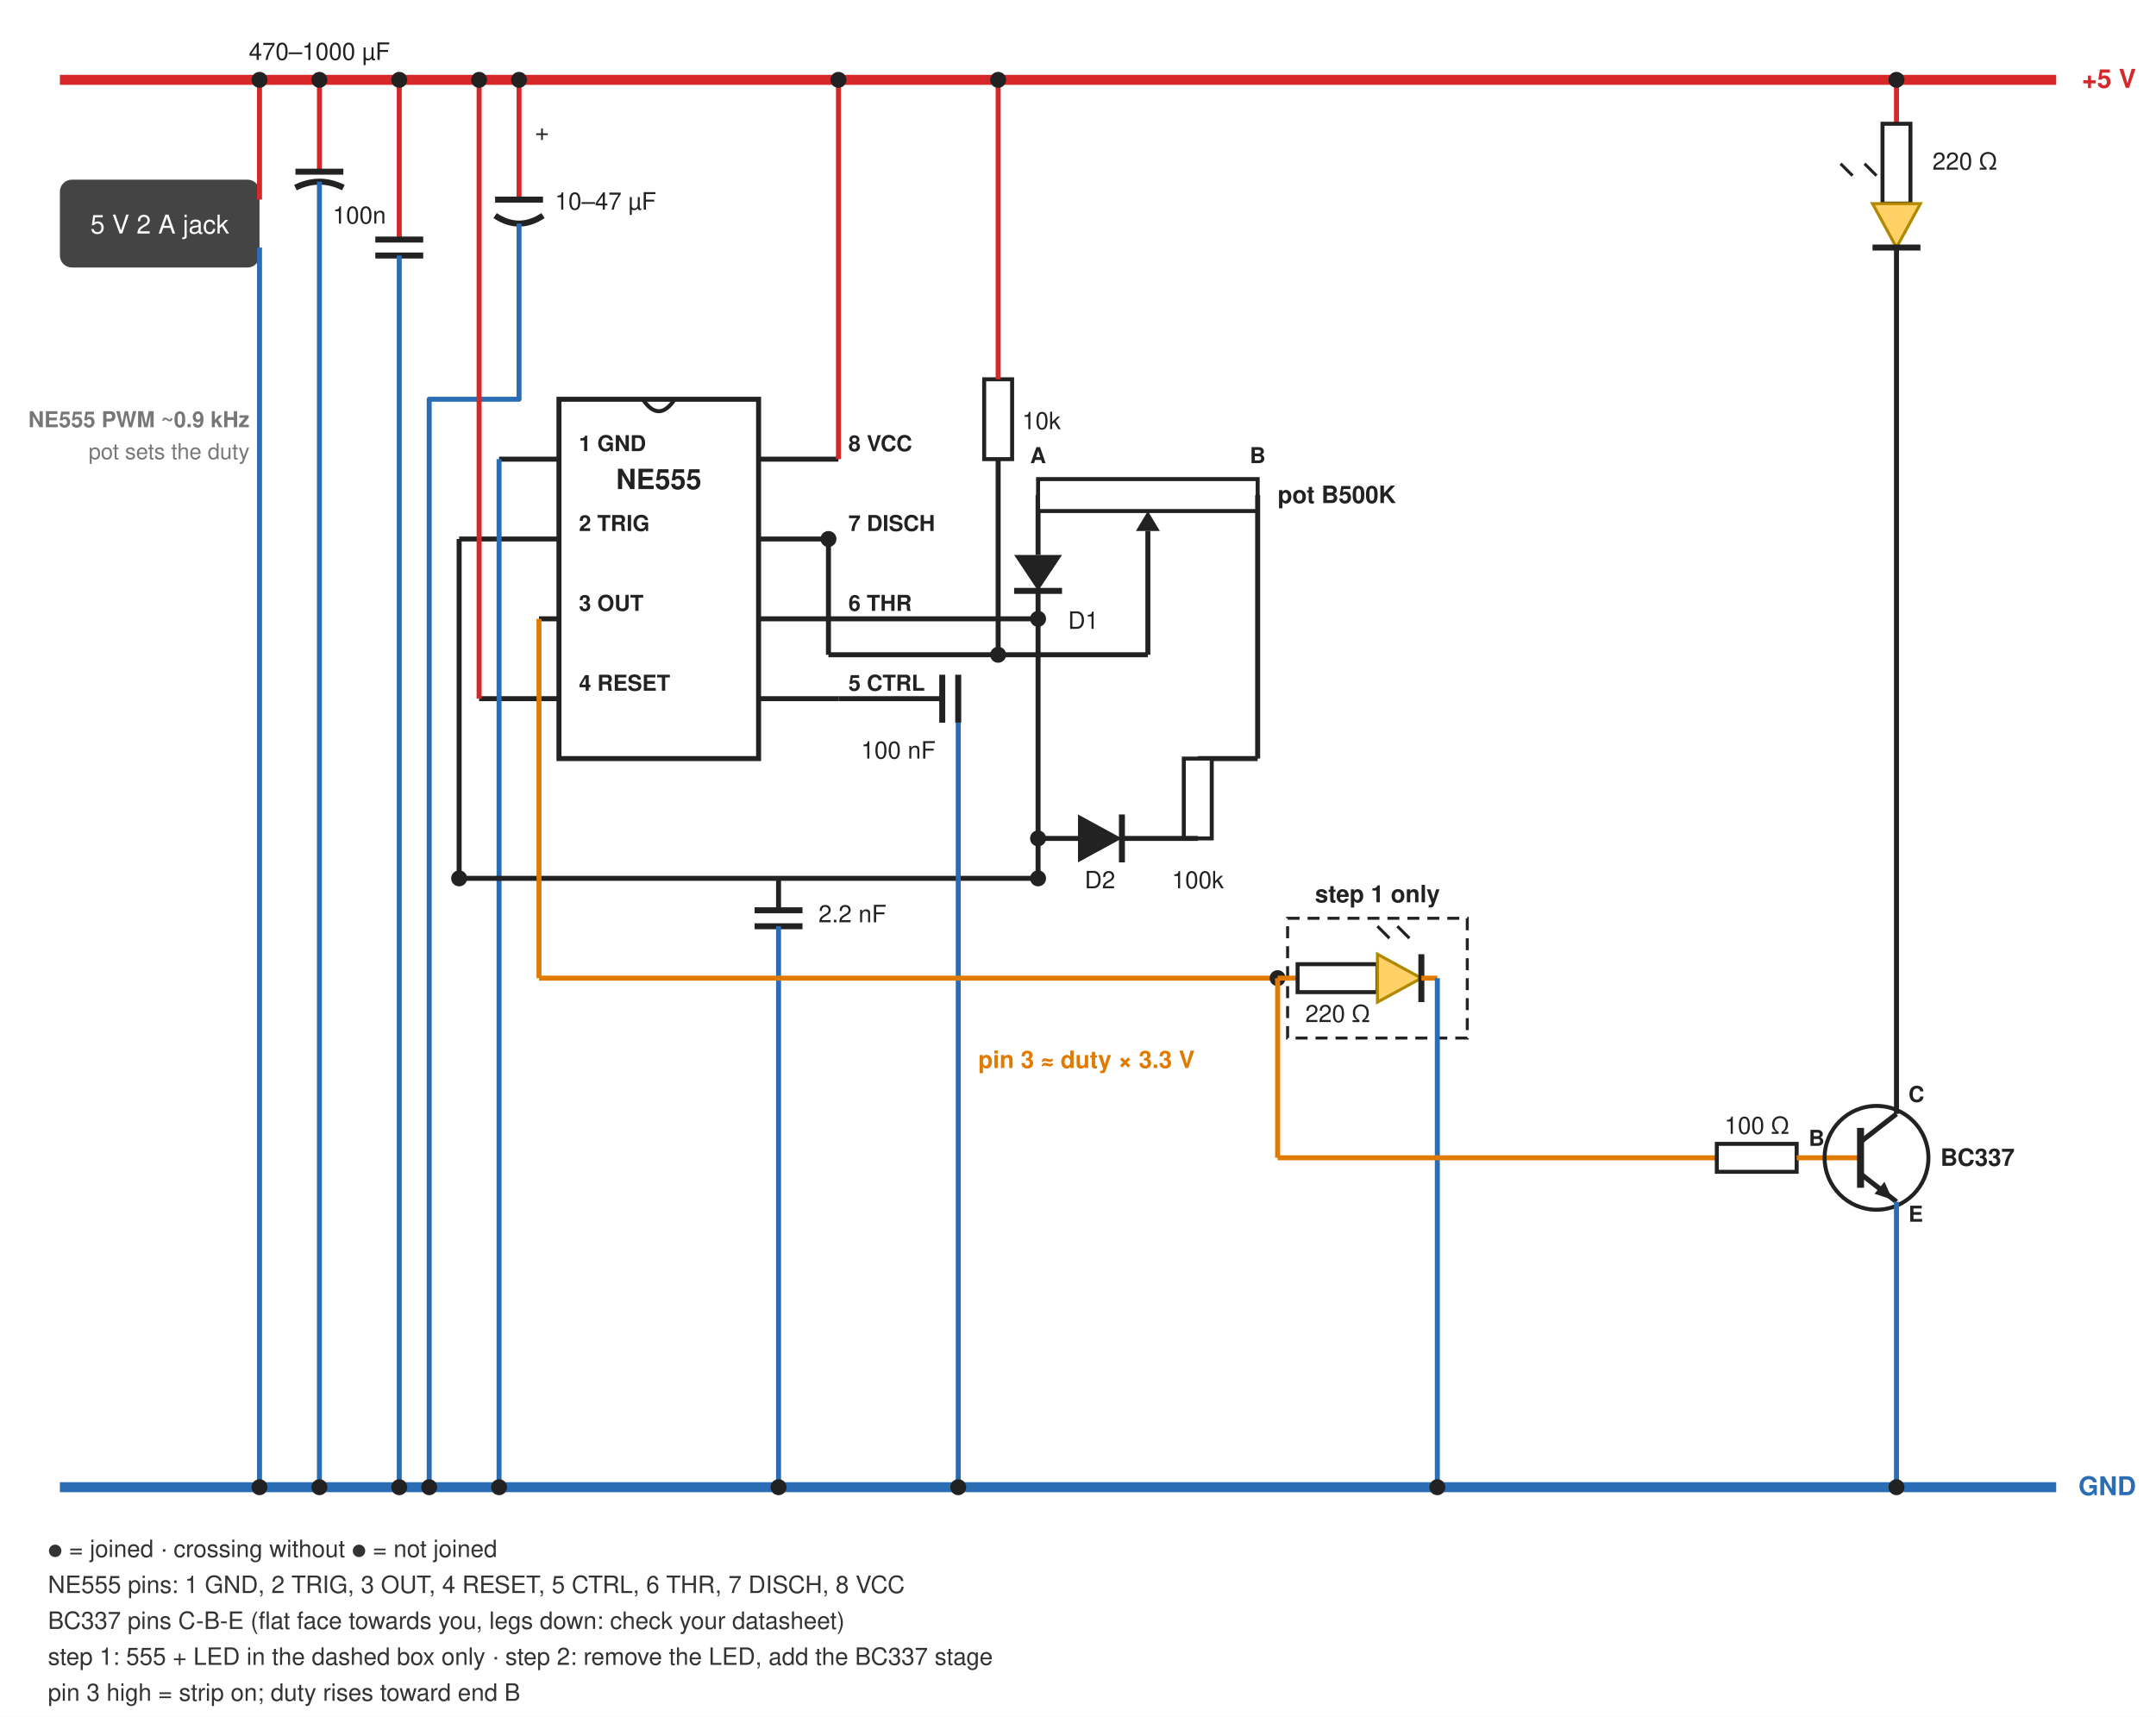
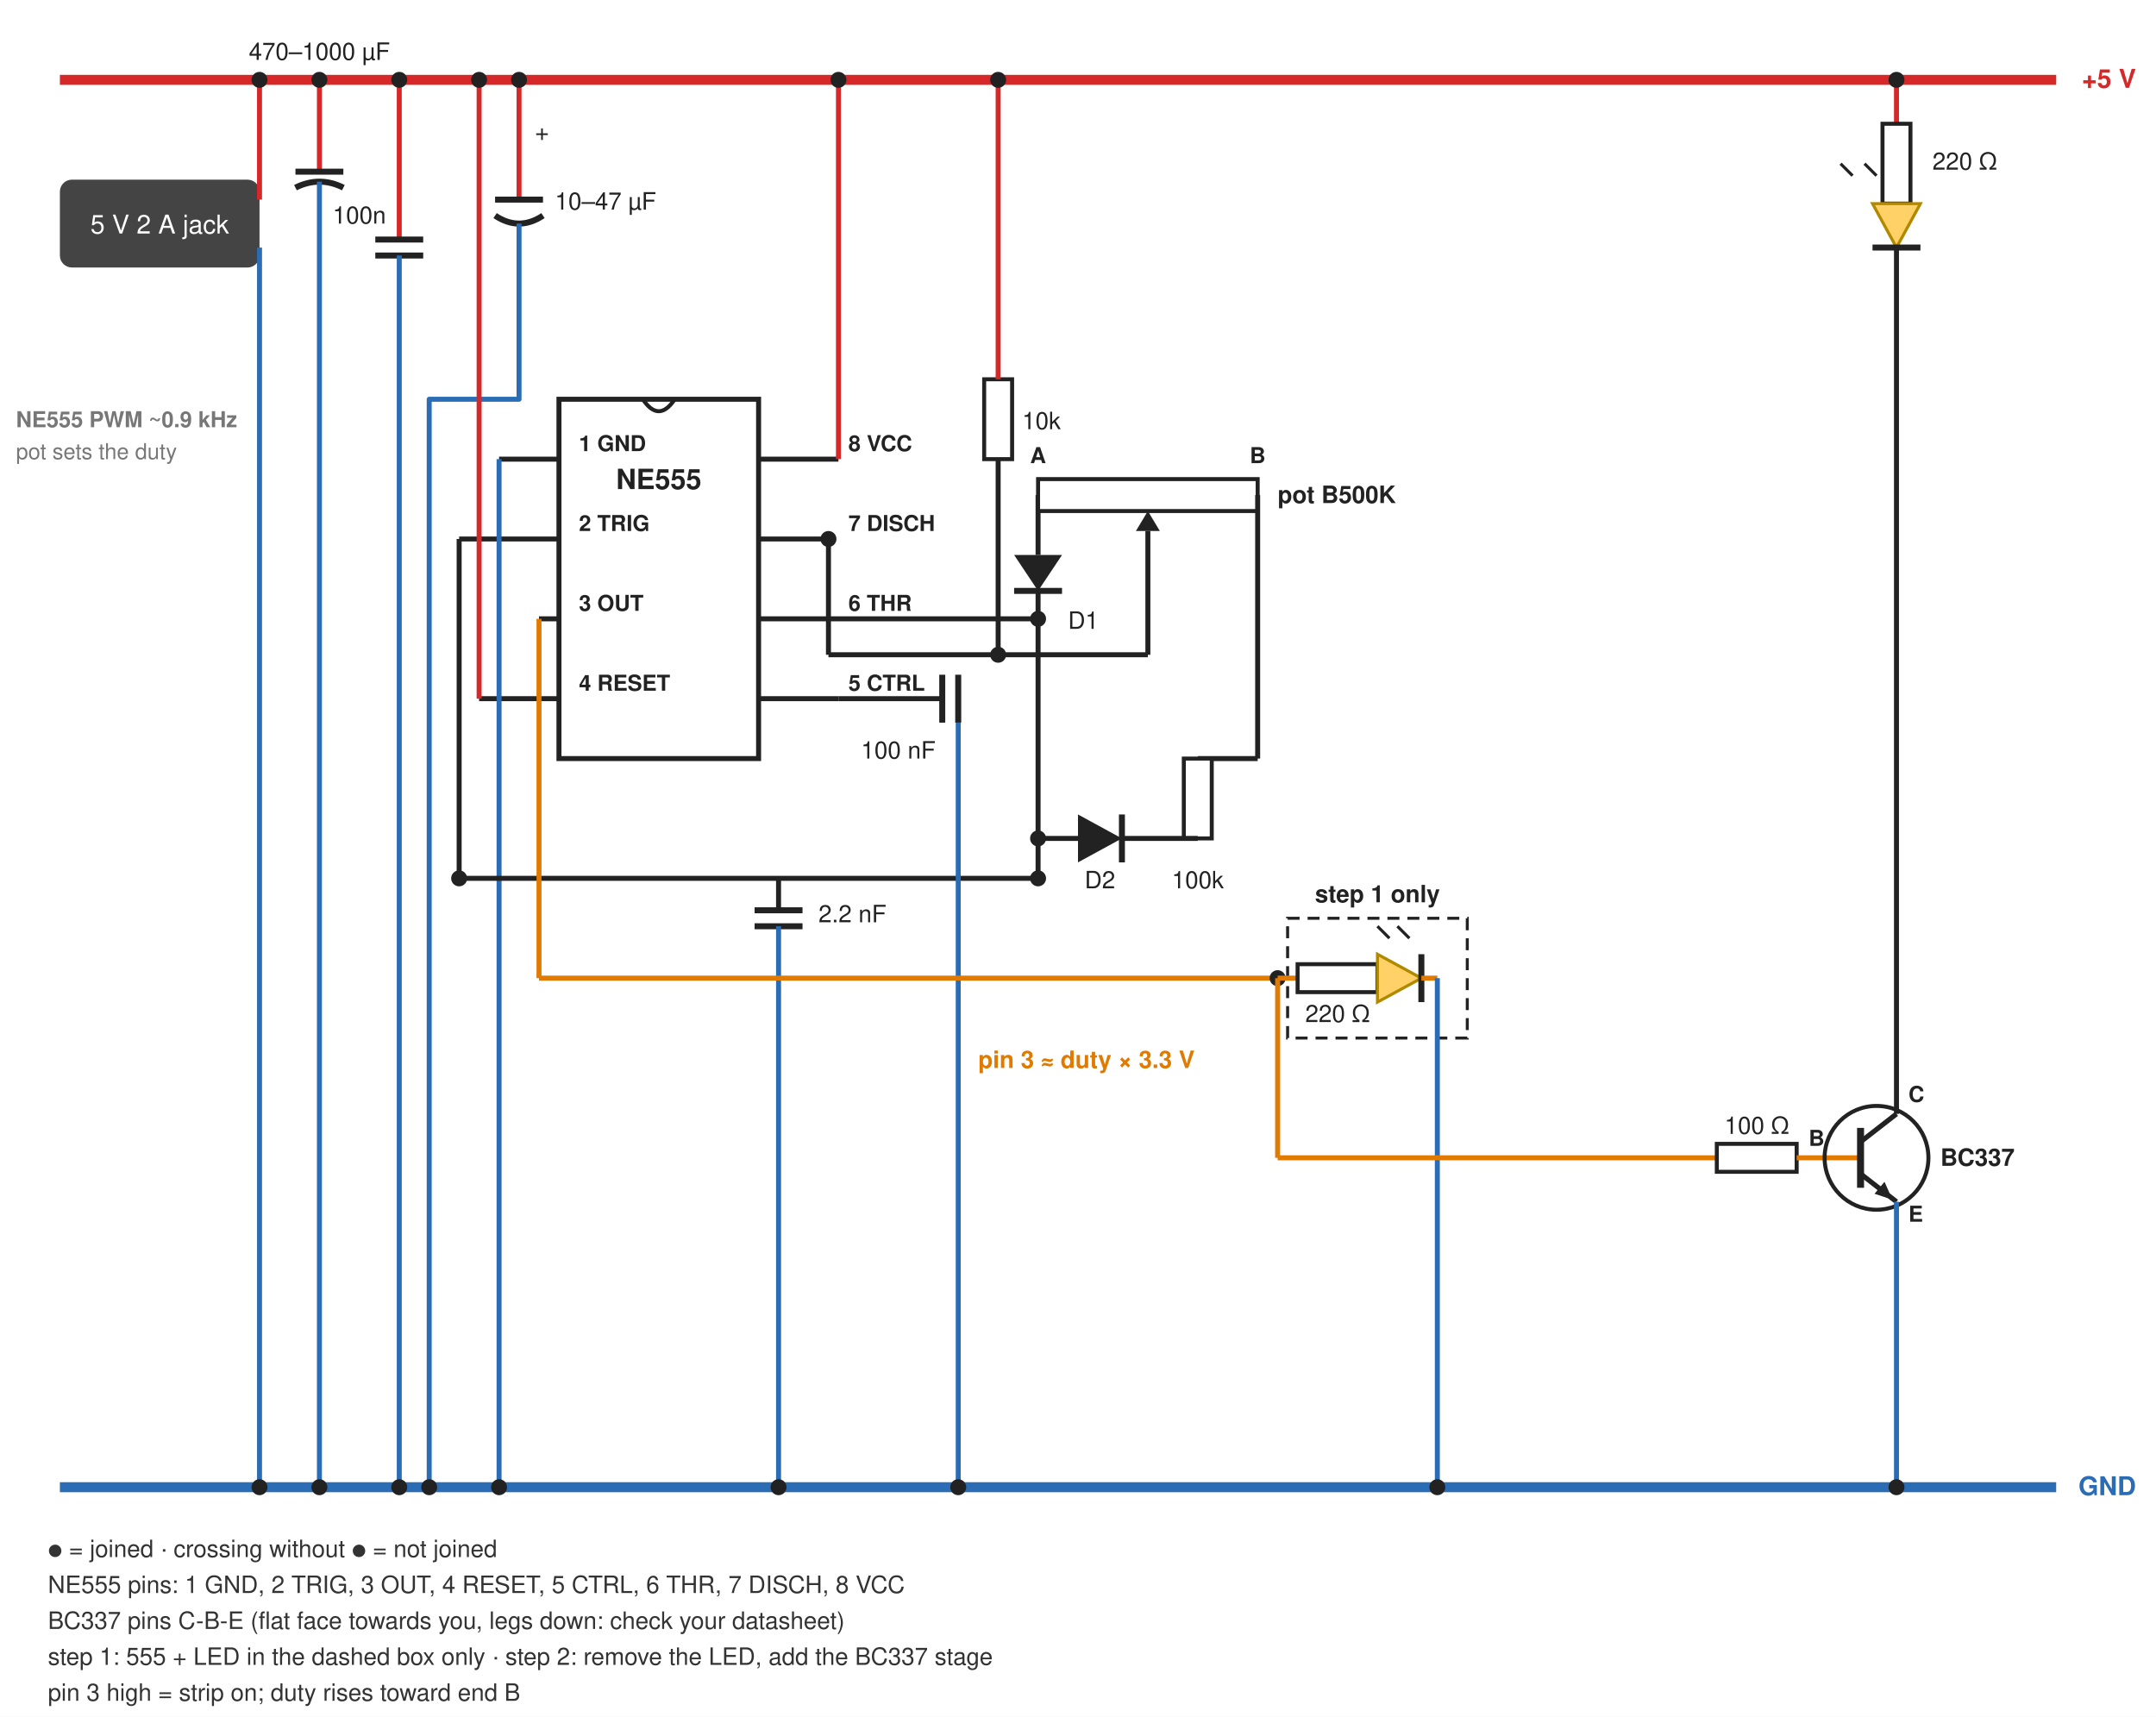
<svg xmlns="http://www.w3.org/2000/svg" viewBox="0 0 1080 860" font-family="Segoe UI, Helvetica, Arial, sans-serif" font-size="13">
  <rect width="1080" height="860" fill="#ffffff" />
  <defs>
    <g id="gnd" stroke="#222" stroke-width="2.5">
      <line x1="-10" y1="0" x2="10" y2="0" />
      <line x1="-6" y1="4" x2="6" y2="4" />
      <line x1="-2" y1="8" x2="2" y2="8" />
    </g>
  </defs>
  <path d="M30 40 L1030 40" stroke="#d62828" stroke-width="5" fill="none" stroke-linejoin="round" />
  <text x="1070" y="44" text-anchor="end" font-size="13" font-weight="bold" fill="#d62828">+5 V</text>
  <path d="M30 745 L1030 745" stroke="#2a6db5" stroke-width="5" fill="none" stroke-linejoin="round" />
  <text x="1070" y="749" text-anchor="end" font-size="13" font-weight="bold" fill="#2a6db5">GND</text>
  <rect x="30" y="90" width="100" height="44" rx="6" fill="#444" />
  <text x="80" y="117" text-anchor="middle" font-size="13" fill="#fff">5 V 2 A jack</text>
  <path d="M130 100 L130 40" stroke="#d62828" stroke-width="2.5" fill="none" stroke-linejoin="round" />
  <circle cx="130" cy="40" r="4" fill="#222" />
  <path d="M130 124 L130 745" stroke="#2a6db5" stroke-width="2.5" fill="none" stroke-linejoin="round" />
  <circle cx="130" cy="745" r="4" fill="#222" />
  <path d="M160 40 L160 86" stroke="#d62828" stroke-width="2.5" fill="none" stroke-linejoin="round" />
  <circle cx="160" cy="40" r="4" fill="#222" />
  <g stroke="#222" stroke-width="3" fill="none">
    <line x1="148" y1="86" x2="172" y2="86" />
    <path d="M148 94 Q160 88 172 94" />
  </g>
  <path d="M160 91 L160 745" stroke="#2a6db5" stroke-width="2.5" fill="none" stroke-linejoin="round" />
  <circle cx="160" cy="745" r="4" fill="#222" />
  <text x="160" y="30" text-anchor="middle" font-size="12" fill="#222">470–1000 µF</text>
  <path d="M200 40 L200 120" stroke="#d62828" stroke-width="2.5" fill="none" stroke-linejoin="round" />
  <circle cx="200" cy="40" r="4" fill="#222" />
  <g stroke="#222" stroke-width="3">
    <line x1="188" y1="120" x2="212" y2="120" />
    <line x1="188" y1="128" x2="212" y2="128" />
  </g>
  <path d="M200 128 L200 745" stroke="#2a6db5" stroke-width="2.5" fill="none" stroke-linejoin="round" />
  <circle cx="200" cy="745" r="4" fill="#222" />
  <text x="180" y="112" text-anchor="middle" font-size="12" fill="#222">100n</text>
  <path d="M260 40 L260 100" stroke="#d62828" stroke-width="2.5" fill="none" stroke-linejoin="round" />
  <circle cx="260" cy="40" r="4" fill="#222" />
  <g stroke="#222" stroke-width="3">
    <line x1="248" y1="100" x2="272" y2="100" />
    <path d="M248 108 Q260 116 272 108" fill="none" />
  </g>
  <text x="268" y="70" text-anchor="start" font-size="12" fill="#222">+</text>
  <path d="M260 112 L260 200 L215 200 L215 745" stroke="#2a6db5" stroke-width="2.5" fill="none" stroke-linejoin="round" />
  <circle cx="215" cy="745" r="4" fill="#222" />
  <text x="278" y="105" text-anchor="start" font-size="12" fill="#222">10–47 µF</text>
-   <text x="125" y="214" text-anchor="end" font-size="11" font-weight="bold" fill="#777">NE555 PWM ~0.9 kHz</text>
-   <text x="125" y="230" text-anchor="end" font-size="11" fill="#777">pot sets the duty</text>
+   <text x="8" y="214" text-anchor="start" font-size="11" font-weight="bold" fill="#777">NE555 PWM ~0.9 kHz</text>
+   <text x="8" y="230" text-anchor="start" font-size="11" fill="#777">pot sets the duty</text>
  <rect x="280" y="200" width="100" height="180" fill="#fff" stroke="#222" stroke-width="2.5" />
  <path d="M322 200 Q330 212 338 200" fill="none" stroke="#222" stroke-width="2" />
  <text x="330" y="245" text-anchor="middle" font-size="14" font-weight="bold" fill="#222">NE555</text>
  <path d="M280 230 L250 230" stroke="#222" stroke-width="2.5" fill="none" stroke-linejoin="round" />
  <text x="290" y="226" text-anchor="start" font-size="11" font-weight="bold" fill="#222">1 GND</text>
  <path d="M280 270 L230 270" stroke="#222" stroke-width="2.5" fill="none" stroke-linejoin="round" />
  <text x="290" y="266" text-anchor="start" font-size="11" font-weight="bold" fill="#222">2 TRIG</text>
  <path d="M280 310 L270 310" stroke="#222" stroke-width="2.5" fill="none" stroke-linejoin="round" />
  <text x="290" y="306" text-anchor="start" font-size="11" font-weight="bold" fill="#222">3 OUT</text>
  <path d="M280 350 L240 350" stroke="#222" stroke-width="2.5" fill="none" stroke-linejoin="round" />
  <text x="290" y="346" text-anchor="start" font-size="11" font-weight="bold" fill="#222">4 RESET</text>
  <path d="M380 230 L420 230" stroke="#222" stroke-width="2.5" fill="none" stroke-linejoin="round" />
  <text x="425" y="226" text-anchor="start" font-size="11" font-weight="bold" fill="#222">8 VCC</text>
  <path d="M380 270 L415 270" stroke="#222" stroke-width="2.5" fill="none" stroke-linejoin="round" />
  <text x="425" y="266" text-anchor="start" font-size="11" font-weight="bold" fill="#222">7 DISCH</text>
  <path d="M380 310 L520 310" stroke="#222" stroke-width="2.5" fill="none" stroke-linejoin="round" />
  <text x="425" y="306" text-anchor="start" font-size="11" font-weight="bold" fill="#222">6 THR</text>
  <path d="M380 350 L420 350" stroke="#222" stroke-width="2.5" fill="none" stroke-linejoin="round" />
  <text x="425" y="346" text-anchor="start" font-size="11" font-weight="bold" fill="#222">5 CTRL</text>
  <path d="M420 230 L420 40" stroke="#d62828" stroke-width="2.5" fill="none" stroke-linejoin="round" />
  <circle cx="420" cy="40" r="4" fill="#222" />
  <path d="M240 350 L240 40" stroke="#d62828" stroke-width="2.5" fill="none" stroke-linejoin="round" />
  <circle cx="240" cy="40" r="4" fill="#222" />
  <path d="M250 230 L250 745" stroke="#2a6db5" stroke-width="2.5" fill="none" stroke-linejoin="round" />
  <circle cx="250" cy="745" r="4" fill="#222" />
  <path d="M230 270 L230 440" stroke="#222" stroke-width="2.5" fill="none" stroke-linejoin="round" />
  <path d="M230 440 L520 440" stroke="#222" stroke-width="2.5" fill="none" stroke-linejoin="round" />
  <circle cx="230" cy="440" r="4" fill="#222" />
  <path d="M520 310 L520 440" stroke="#222" stroke-width="2.5" fill="none" stroke-linejoin="round" />
  <circle cx="520" cy="440" r="4" fill="#222" />
  <path d="M390 440 L390 456" stroke="#222" stroke-width="2.5" fill="none" stroke-linejoin="round" />
  <g stroke="#222" stroke-width="3">
    <line x1="378" y1="456" x2="402" y2="456" />
    <line x1="378" y1="464" x2="402" y2="464" />
  </g>
  <path d="M390 464 L390 745" stroke="#2a6db5" stroke-width="2.5" fill="none" stroke-linejoin="round" />
  <circle cx="390" cy="745" r="4" fill="#222" />
  <text x="410" y="462" text-anchor="start" font-size="12" fill="#222">2.2 nF</text>
  <path d="M520 248 L520 278" stroke="#222" stroke-width="2.5" fill="none" stroke-linejoin="round" />
  <polygon points="508,278 532,278 520,296" fill="#222" />
  <line x1="508" y1="296" x2="532" y2="296" stroke="#222" stroke-width="3" />
  <path d="M520 296 L520 310" stroke="#222" stroke-width="2.5" fill="none" stroke-linejoin="round" />
  <circle cx="520" cy="310" r="4" fill="#222" />
  <text x="535" y="315" text-anchor="start" font-size="12" fill="#222">D1</text>
  <rect x="520" y="240" width="110" height="16" fill="#fff" stroke="#222" stroke-width="2" />
  <polygon points="575,256 569,266 581,266" fill="#222" />
  <text x="520" y="232" text-anchor="middle" font-size="11" font-weight="bold" fill="#222">A</text>
  <text x="630" y="232" text-anchor="middle" font-size="11" font-weight="bold" fill="#222">B</text>
  <text x="640" y="252" text-anchor="start" font-size="12" font-weight="bold" fill="#222">pot B500K</text>
  <path d="M575 266 L575 328" stroke="#222" stroke-width="2.5" fill="none" stroke-linejoin="round" />
  <path d="M575 328 L415 328" stroke="#222" stroke-width="2.5" fill="none" stroke-linejoin="round" />
  <path d="M415 328 L415 270" stroke="#222" stroke-width="2.5" fill="none" stroke-linejoin="round" />
  <circle cx="415" cy="270" r="4" fill="#222" />
  <path d="M500 328 L500 230" stroke="#222" stroke-width="2.5" fill="none" stroke-linejoin="round" />
  <circle cx="500" cy="328" r="4" fill="#222" />
  <rect x="493" y="190" width="14" height="40" fill="#fff" stroke="#222" stroke-width="2" />
  <path d="M500 190 L500 40" stroke="#d62828" stroke-width="2.5" fill="none" stroke-linejoin="round" />
  <circle cx="500" cy="40" r="4" fill="#222" />
  <text x="512" y="215" text-anchor="start" font-size="12" fill="#222">10k</text>
  <path d="M630 248 L630 380" stroke="#222" stroke-width="2.5" fill="none" stroke-linejoin="round" />
  <path d="M630 380 L600 380" stroke="#222" stroke-width="2.5" fill="none" stroke-linejoin="round" />
  <rect x="593" y="380" width="14" height="40" fill="#fff" stroke="#222" stroke-width="2" />
  <path d="M600 420 L562 420" stroke="#222" stroke-width="2.5" fill="none" stroke-linejoin="round" />
  <line x1="562" y1="408" x2="562" y2="432" stroke="#222" stroke-width="3" />
  <polygon points="540,408 540,432 562,420" fill="#222" />
  <path d="M540 420 L520 420" stroke="#222" stroke-width="2.5" fill="none" stroke-linejoin="round" />
  <circle cx="520" cy="420" r="4" fill="#222" />
  <text x="600" y="445" text-anchor="middle" font-size="12" fill="#222">100k</text>
  <text x="551" y="445" text-anchor="middle" font-size="12" fill="#222">D2</text>
  <path d="M420 350 L472 350" stroke="#222" stroke-width="2.5" fill="none" stroke-linejoin="round" />
  <g stroke="#222" stroke-width="3">
    <line x1="472" y1="338" x2="472" y2="362" />
    <line x1="480" y1="338" x2="480" y2="362" />
  </g>
  <path d="M480 362 L480 745" stroke="#2a6db5" stroke-width="2.5" fill="none" stroke-linejoin="round" />
  <circle cx="480" cy="745" r="4" fill="#222" />
  <text x="450" y="380" text-anchor="middle" font-size="12" fill="#222">100 nF</text>
  <path d="M270 310 L270 490" stroke="#e07a00" stroke-width="2.5" fill="none" stroke-linejoin="round" />
  <path d="M270 490 L640 490" stroke="#e07a00" stroke-width="2.5" fill="none" stroke-linejoin="round" />
  <circle cx="640" cy="490" r="4" fill="#222" />
  <text x="490" y="535" text-anchor="start" font-size="12" font-weight="bold" fill="#e07a00">pin 3 ≈ duty × 3.3 V</text>
  <rect x="645" y="460" width="90" height="60" fill="none" stroke="#222" stroke-width="1.5" stroke-dasharray="6 4" />
  <text x="690" y="452" text-anchor="middle" font-size="12" font-weight="bold" fill="#222">step 1 only</text>
  <path d="M640 490 L650 490" stroke="#e07a00" stroke-width="2.5" fill="none" stroke-linejoin="round" />
  <rect x="650" y="483" width="40" height="14" fill="#fff" stroke="#222" stroke-width="2" />
  <text x="670" y="512" text-anchor="middle" font-size="12" fill="#222">220 Ω</text>
  <polygon points="690,478 690,502 712,490" fill="#ffd166" stroke="#b08900" stroke-width="1.5" />
  <line x1="712" y1="478" x2="712" y2="502" stroke="#222" stroke-width="3" />
  <line x1="696" y1="470" x2="690" y2="464" stroke="#222" stroke-width="1.5" />
  <line x1="706" y1="470" x2="700" y2="464" stroke="#222" stroke-width="1.5" />
  <path d="M712 490 L720 490" stroke="#e07a00" stroke-width="2.5" fill="none" stroke-linejoin="round" />
  <path d="M720 490 L720 745" stroke="#2a6db5" stroke-width="2.5" fill="none" stroke-linejoin="round" />
  <circle cx="720" cy="745" r="4" fill="#222" />
  <path d="M640 490 L640 580" stroke="#e07a00" stroke-width="2.5" fill="none" stroke-linejoin="round" />
  <path d="M640 580 L860 580" stroke="#e07a00" stroke-width="2.5" fill="none" stroke-linejoin="round" />
  <rect x="860" y="573" width="40" height="14" fill="#fff" stroke="#222" stroke-width="2" />
  <path d="M900 580 L932 580" stroke="#e07a00" stroke-width="2.5" fill="none" stroke-linejoin="round" />
  <text x="880" y="568" text-anchor="middle" font-size="12" fill="#222">100 Ω</text>
  <circle cx="940" cy="580" r="26" fill="none" stroke="#222" stroke-width="2" />
  <line x1="932" y1="565" x2="932" y2="595" stroke="#222" stroke-width="3.5" />
  <path d="M932 572 L950 558" stroke="#222" stroke-width="2.5" fill="none" stroke-linejoin="round" />
  <path d="M932 588 L950 602" stroke="#222" stroke-width="2.5" fill="none" stroke-linejoin="round" />
  <polygon points="948,601 939,598 944,592" fill="#222" />
  <text x="956" y="552" text-anchor="start" font-size="11" font-weight="bold" fill="#222">C</text>
  <text x="956" y="612" text-anchor="start" font-size="11" font-weight="bold" fill="#222">E</text>
  <text x="906" y="574" text-anchor="start" font-size="11" font-weight="bold" fill="#222">B</text>
  <text x="972" y="584" text-anchor="start" font-size="12" font-weight="bold" fill="#222">BC337</text>
  <path d="M950 558 L950 124" stroke="#222" stroke-width="2.5" fill="none" stroke-linejoin="round" />
  <path d="M950 602 L950 745" stroke="#2a6db5" stroke-width="2.5" fill="none" stroke-linejoin="round" />
  <circle cx="950" cy="745" r="4" fill="#222" />
  <path d="M950 40 L950 62" stroke="#d62828" stroke-width="2.5" fill="none" stroke-linejoin="round" />
  <circle cx="950" cy="40" r="4" fill="#222" />
  <rect x="943" y="62" width="14" height="40" fill="#fff" stroke="#222" stroke-width="2" />
  <text x="968" y="85" text-anchor="start" font-size="12" fill="#222">220 Ω</text>
  <polygon points="938,102 962,102 950,124" fill="#ffd166" stroke="#b08900" stroke-width="1.5" />
  <line x1="938" y1="124" x2="962" y2="124" stroke="#222" stroke-width="3" />
  <line x1="928" y1="88" x2="922" y2="82" stroke="#222" stroke-width="1.5" />
  <line x1="940" y1="88" x2="934" y2="82" stroke="#222" stroke-width="1.5" />
  <text x="24" y="780" text-anchor="start" font-size="12" fill="#333">● = joined · crossing without ● = not joined</text>
  <text x="24" y="798" text-anchor="start" font-size="12" fill="#333">NE555 pins: 1 GND, 2 TRIG, 3 OUT, 4 RESET, 5 CTRL, 6 THR, 7 DISCH, 8 VCC</text>
  <text x="24" y="816" text-anchor="start" font-size="12" fill="#333">BC337 pins C-B-E (flat face towards you, legs down: check your datasheet)</text>
  <text x="24" y="834" text-anchor="start" font-size="12" fill="#333">step 1: 555 + LED in the dashed box only · step 2: remove the LED, add the BC337 stage</text>
  <text x="24" y="852" text-anchor="start" font-size="12" fill="#333">pin 3 high = strip on; duty rises toward end B</text>
</svg>
